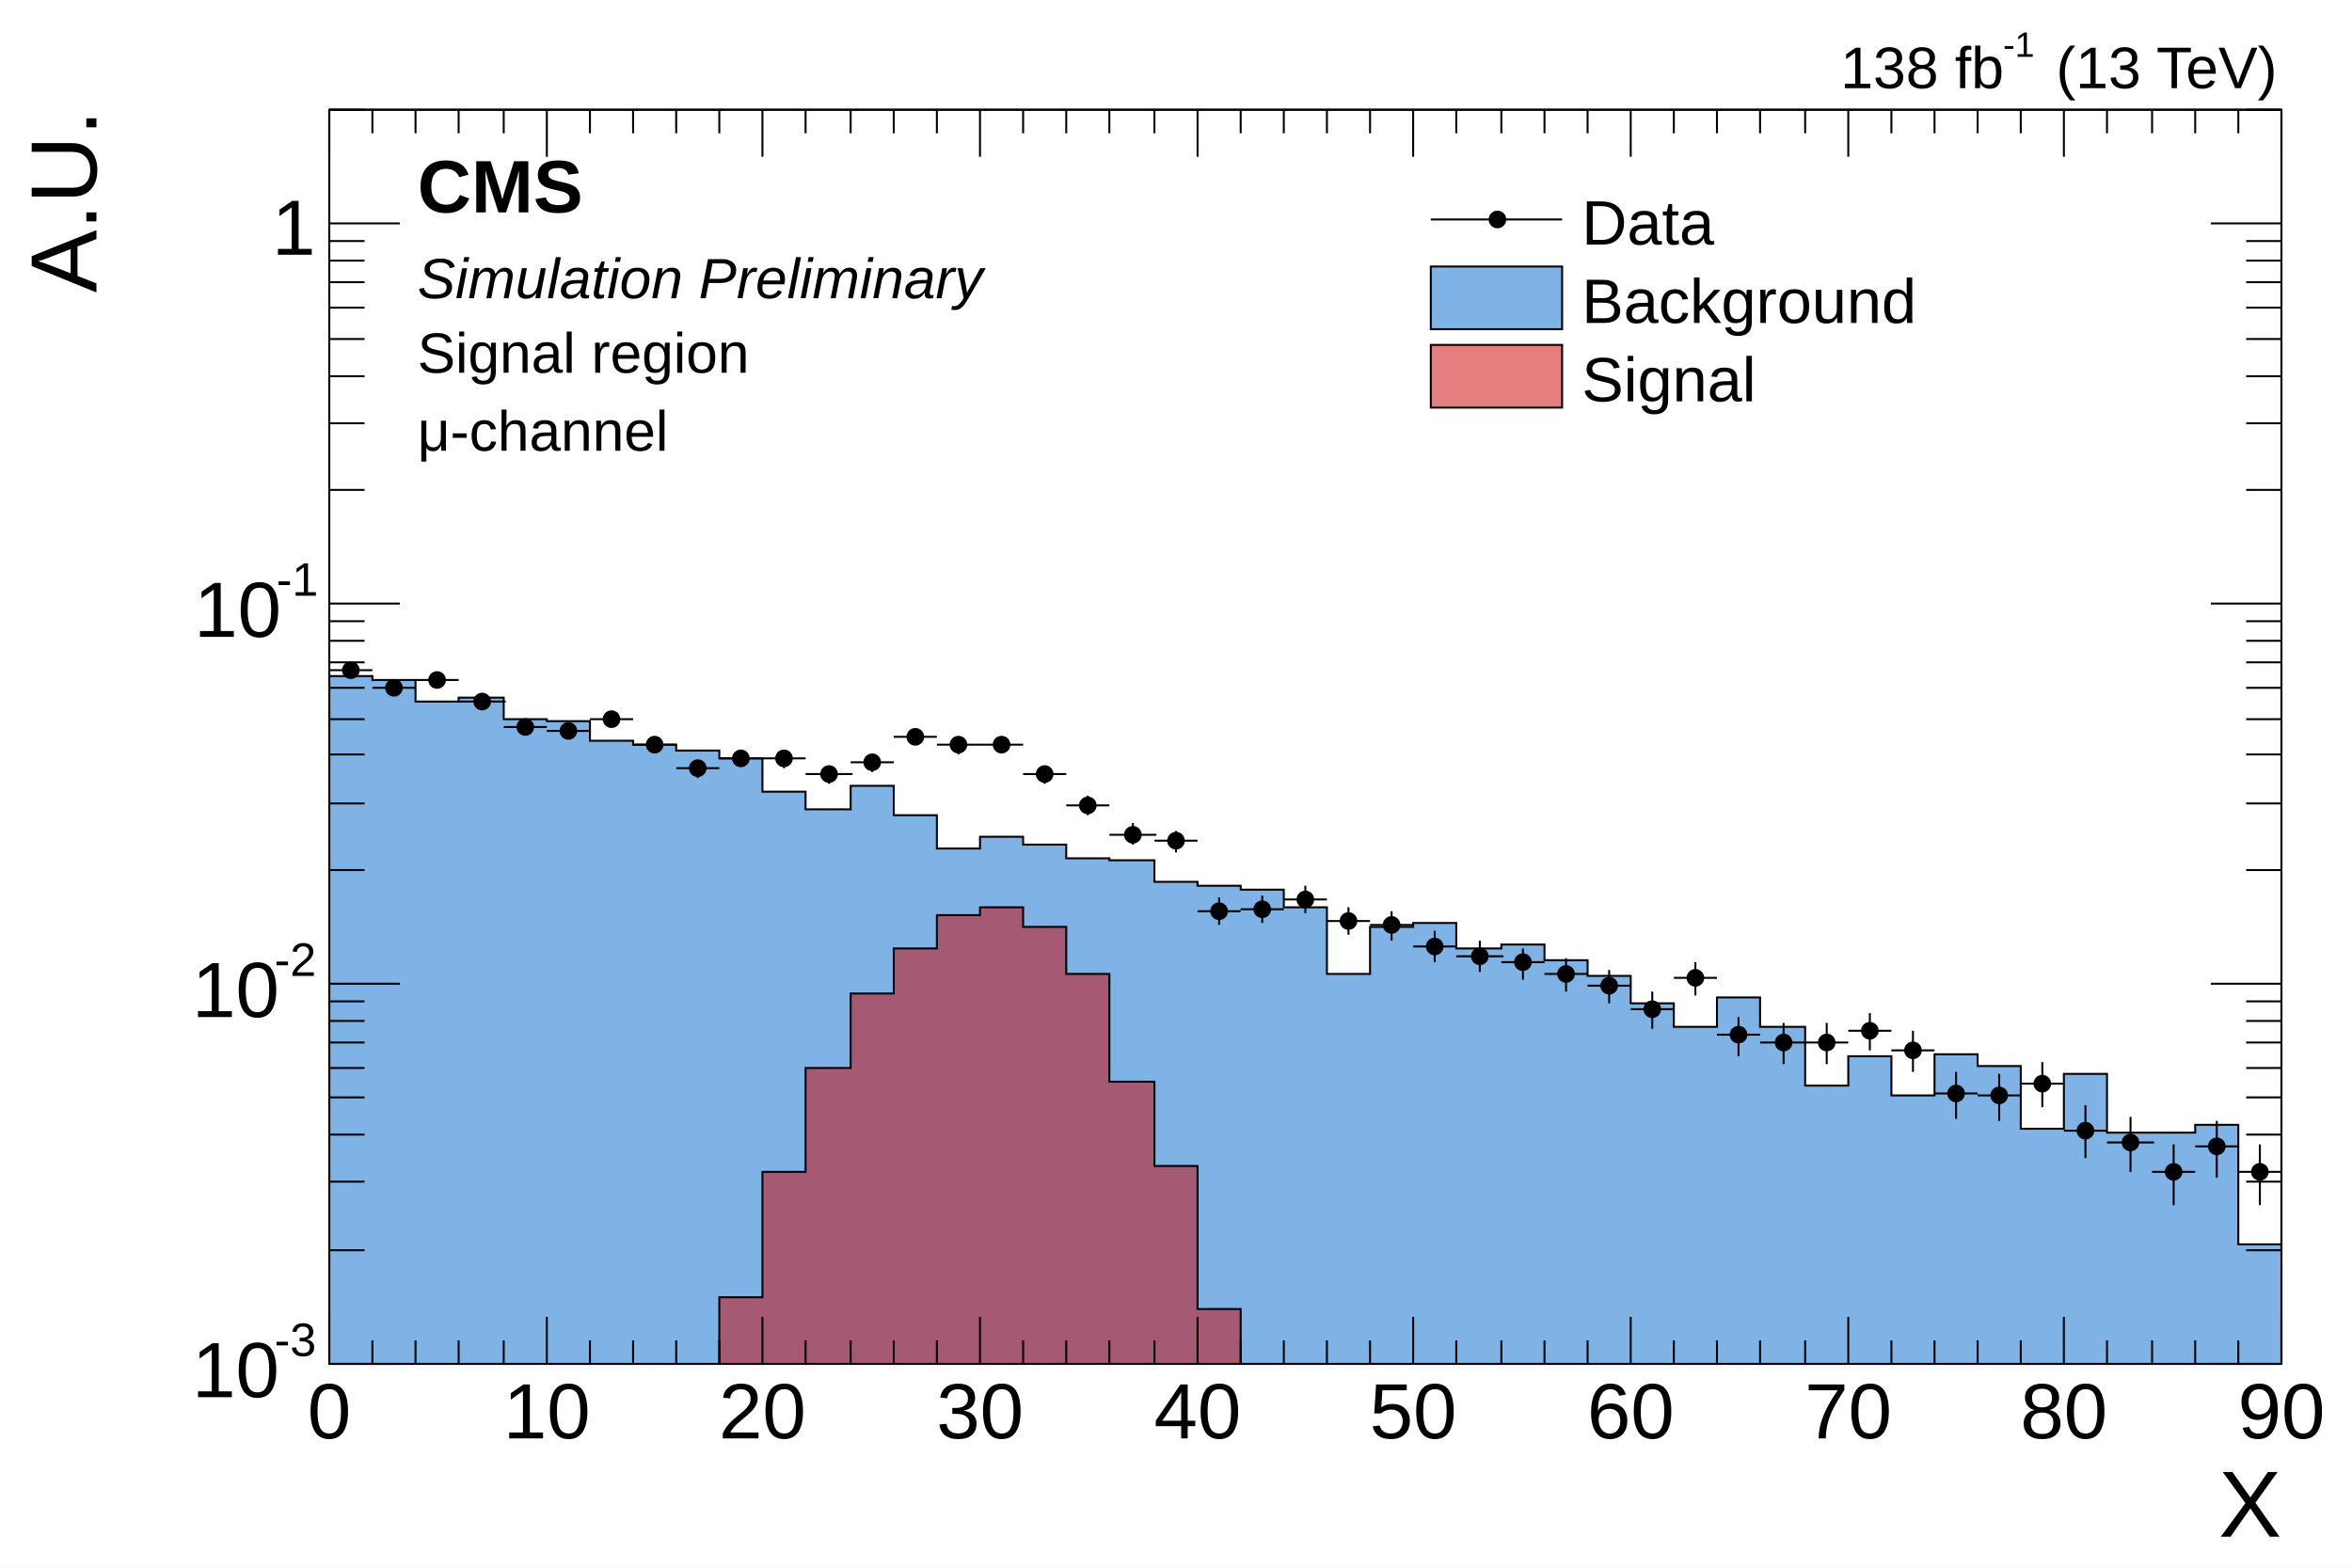
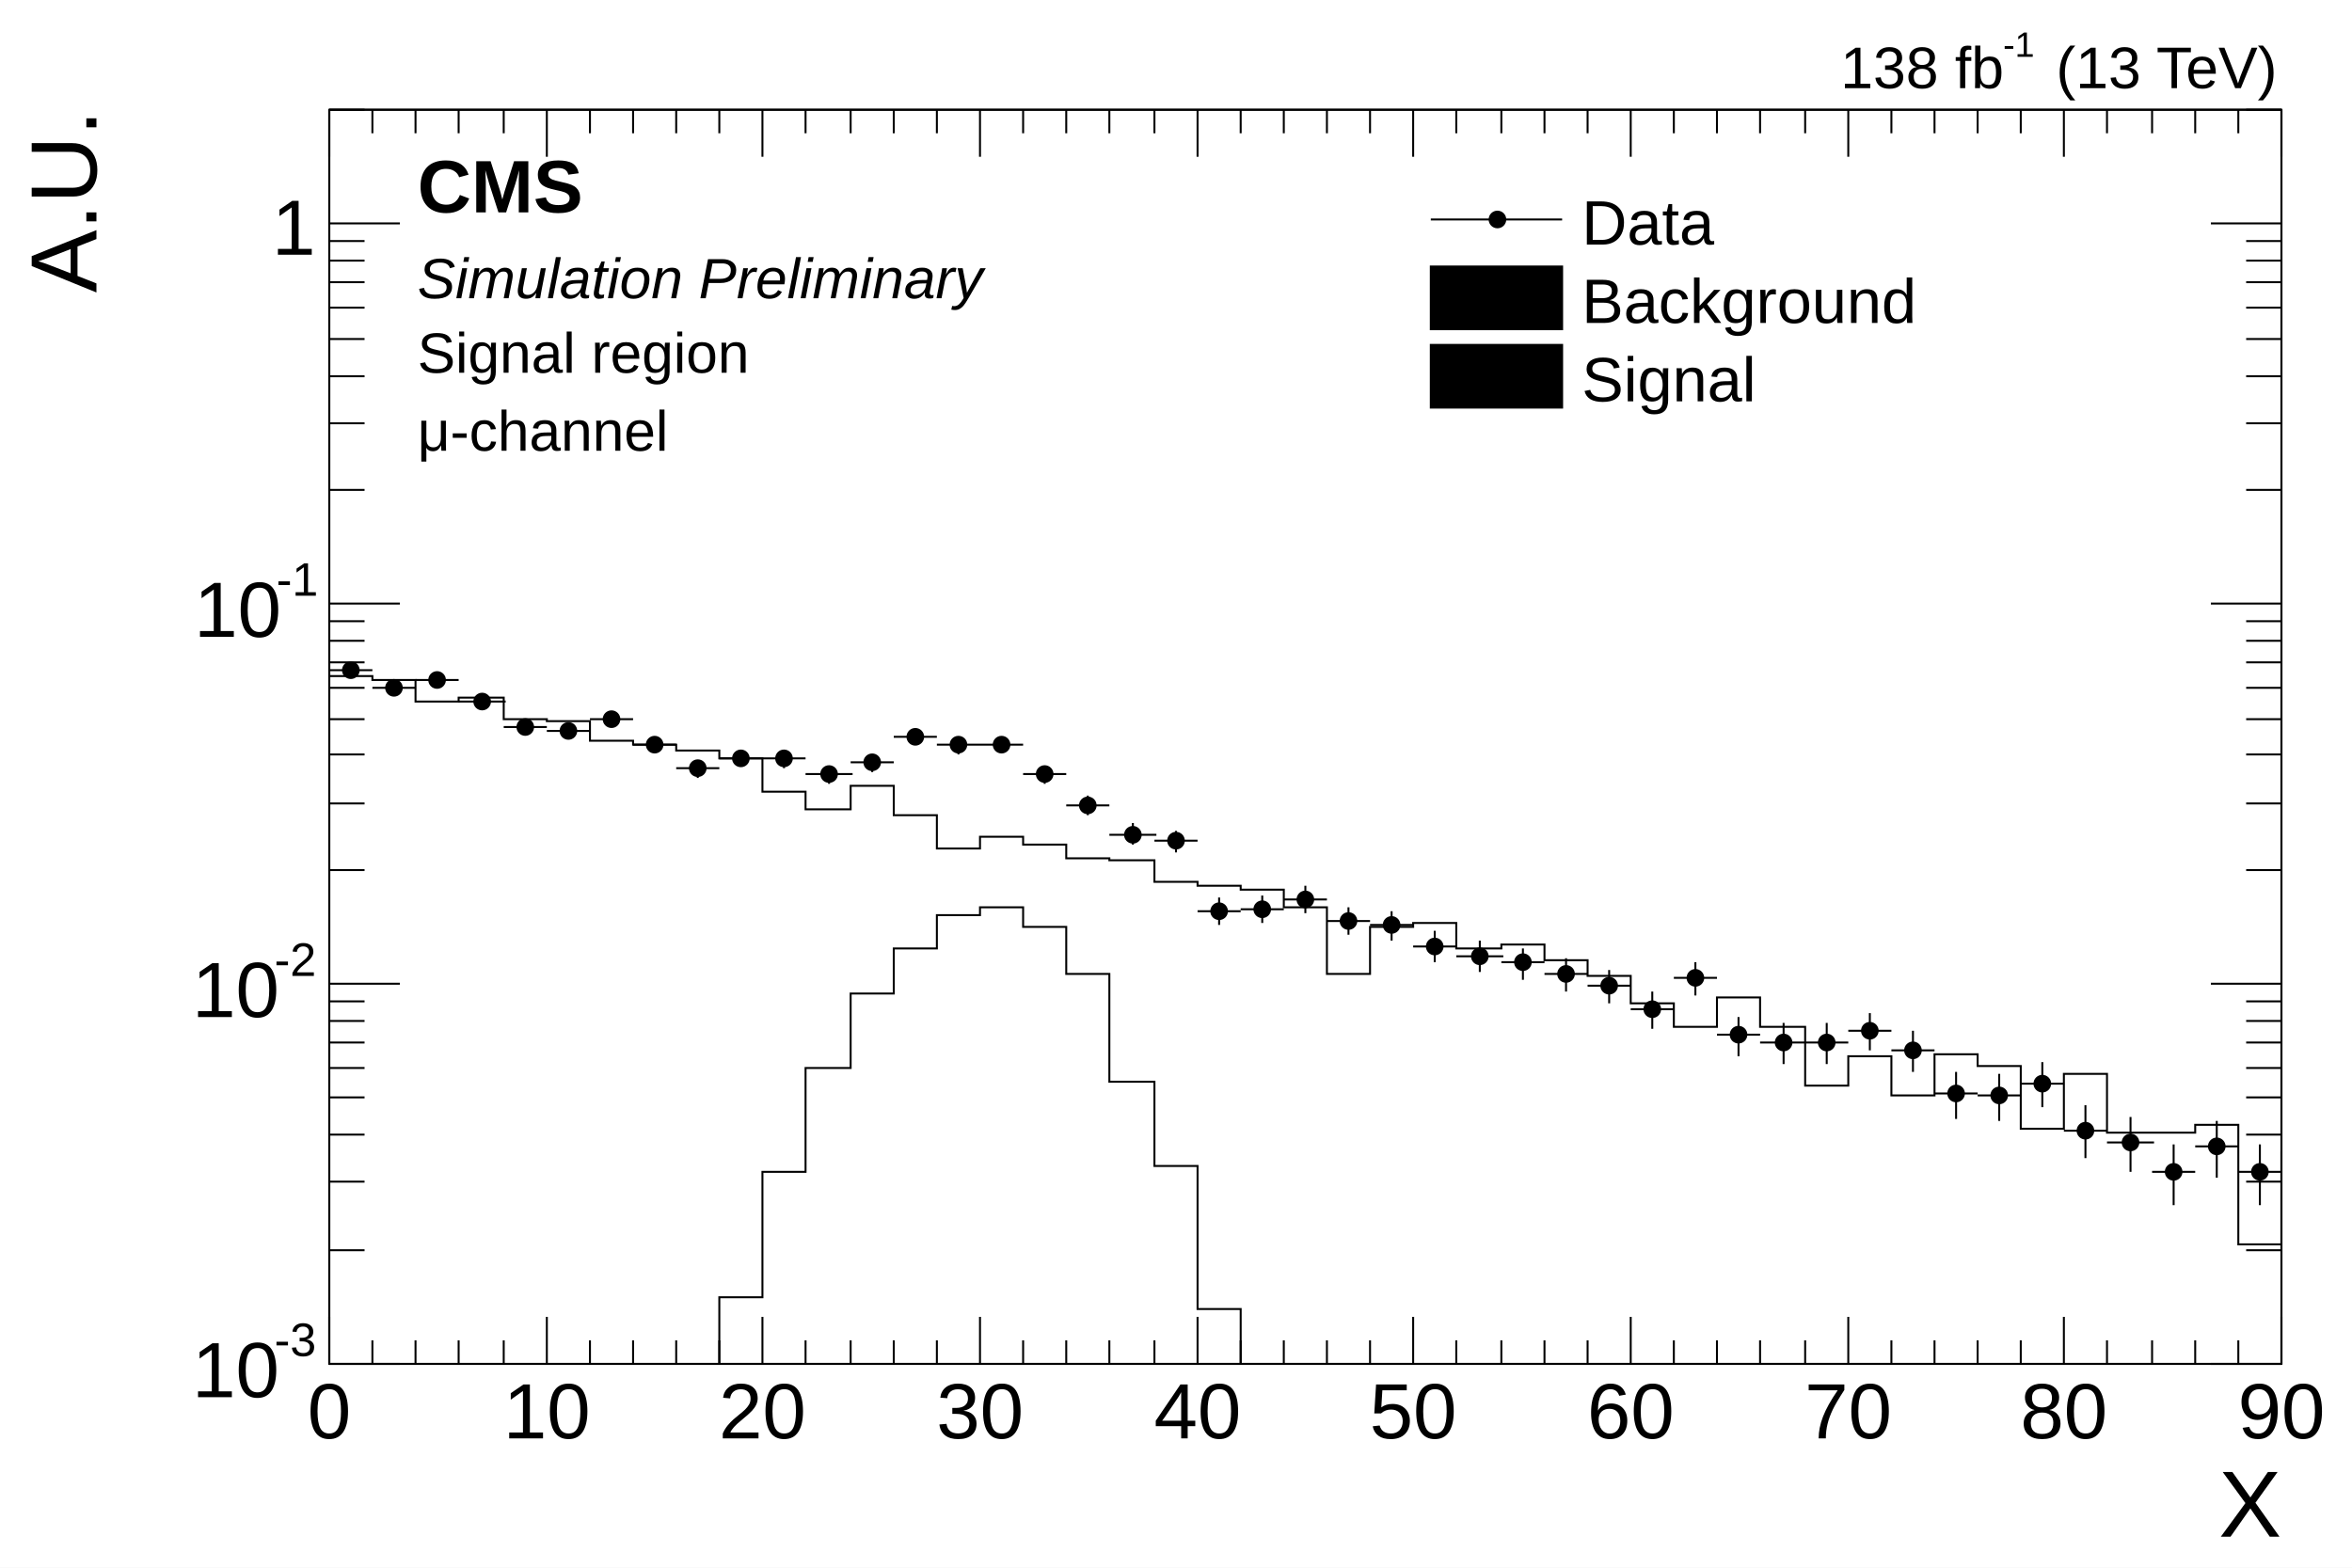
<svg xmlns="http://www.w3.org/2000/svg" viewBox="0 0 1200 800" preserveAspectRatio="none" width="1200" height="800">
  <path d="M0,0H1200V800H0Z" style="fill: white;" />
  <g>
    <g transform="translate(168,56)">
      <path d="M0,0H996V640H0Z" style="fill: none; stroke: black; stroke-width: 1;" />
      <svg x="0" y="0" overflow="hidden" width="996" height="640" viewBox="0 0 996 640">
        <g>
-           <path d="M0,289h22v2h22v11h22v-2h23v11h22v1h22v10h22v2h22v3h22v4h22v17h22v9h23v-12h22v15h22v17h22v-6h22v4h22v7h22v1h23v11h22v2h22v2h22v9h22v34h22v-24h22v-2h22v13h23v-2h22v8h22v8h22v14h22v12h22v-15h22v15h23v30h22v-15h22v20h22v-21h22v6h22v32h22v-28h22v30h45v-4h22v61h22v-47h22v25h22v-25h22v51h23v-44h22L1107,643H0Z" style="stroke-linejoin: miter; stroke: black; stroke-width: 1; fill: #0066cc80;" />
+           <path d="M0,289h22v2h22v11h22v-2h23v11h22v1h22v10h22v2h22v3h22v4h22v17h22v9h23v-12h22v15h22v17h22v-6h22v4h22v7h22v1h23v11h22v2h22v2h22v9h22v34h22v-24h22v-2h22v13h23v-2h22v8h22v8h22v14h22v12h22v-15h22v15h23v30h22v-15h22v20h22v-21h22v6h22v32h22v-28h22v30h45v-4h22v61h22v-47h22v25h22v-25h22v51h23v-44h22" style="stroke-linejoin: miter; stroke: black; stroke-width: 1; fill: none;" />
        </g>
        <g>
-           <path d="M0,645h199v-39h22v-64h22v-53h23v-38h22v-23h22v-17h22v-4h22v10h22v24h22v55h23v43h22v73h22v33h642L1107,643H0Z" style="stroke-linejoin: miter; stroke: black; stroke-width: 1; fill: #cc000080;" />
+           <path d="M0,645h199v-39h22v-64h22v-53h23v-38h22v-23h22v-17h22v-4h22v10h22v24h22v55h23v43h22v73h22v33h642" style="stroke-linejoin: miter; stroke: black; stroke-width: 1; fill: none;" />
        </g>
        <g>
          <path d="M0,286h22M11,283v6M22,295h22M33,292v7M44,291h22M55,288v7M66,302h24M78,298v7M89,315h22M100,311v8M111,317h22M122,313v8M133,311h22M144,307v8M155,324h22M166,320v8M177,336h22M188,332v9M199,331h22M210,327v8M221,331h22M232,327v9M243,339h24M255,335v9M266,333h22M277,329v9M288,320h22M299,316v8M310,324h22M321,320v9M332,324h22M343,320v8M354,339h22M365,335v9M376,355h22M387,350v10M398,370h24M410,364v11M421,373h22M432,368v11M443,409h22M454,402v14M465,408h22M476,401v14M487,403h22M498,396v14M509,414h22M520,407v14M531,416h22M542,409v15M553,427h22M564,419v16M575,432h24M587,424v16M598,435h22M609,428v16M620,441h22M631,433v17M642,447h22M653,439v17M664,459h22M675,450v19M686,443h22M697,435v17M708,472h22M719,463v20M730,476h24M742,466v21M753,476h22M764,466v21M775,470h22M786,461v19M797,480h22M808,470v21M819,502h22M830,491v24M841,503h22M852,492v24M863,497h22M874,486v23M885,521h22M896,508v27M907,527h24M919,514v28M930,542h22M941,528v31M952,529h22M963,516v29M974,542h22M985,528v31M996,579h22M1007,562v38M1018,545h22M1029,531v31M1040,534h22M1051,521v29M1062,564h24M1074,548v35M1085,575h22M1096,558v38" style="stroke: black; stroke-width: 1;" />
          <path d="M7,286a4,4,0,1,0,8,0a4,4,0,1,0,-8,0zM29,295a4,4,0,1,0,8,0a4,4,0,1,0,-8,0zM51,291a4,4,0,1,0,8,0a4,4,0,1,0,-8,0zM74,302a4,4,0,1,0,8,0a4,4,0,1,0,-8,0zM96,315a4,4,0,1,0,8,0a4,4,0,1,0,-8,0zM118,317a4,4,0,1,0,8,0a4,4,0,1,0,-8,0zM140,311a4,4,0,1,0,8,0a4,4,0,1,0,-8,0zM162,324a4,4,0,1,0,8,0a4,4,0,1,0,-8,0zM184,336a4,4,0,1,0,8,0a4,4,0,1,0,-8,0zM206,331a4,4,0,1,0,8,0a4,4,0,1,0,-8,0zM228,331a4,4,0,1,0,8,0a4,4,0,1,0,-8,0zM251,339a4,4,0,1,0,8,0a4,4,0,1,0,-8,0zM273,333a4,4,0,1,0,8,0a4,4,0,1,0,-8,0zM295,320a4,4,0,1,0,8,0a4,4,0,1,0,-8,0zM317,324a4,4,0,1,0,8,0a4,4,0,1,0,-8,0zM339,324a4,4,0,1,0,8,0a4,4,0,1,0,-8,0zM361,339a4,4,0,1,0,8,0a4,4,0,1,0,-8,0zM383,355a4,4,0,1,0,8,0a4,4,0,1,0,-8,0zM406,370a4,4,0,1,0,8,0a4,4,0,1,0,-8,0zM428,373a4,4,0,1,0,8,0a4,4,0,1,0,-8,0zM450,409a4,4,0,1,0,8,0a4,4,0,1,0,-8,0zM472,408a4,4,0,1,0,8,0a4,4,0,1,0,-8,0zM494,403a4,4,0,1,0,8,0a4,4,0,1,0,-8,0zM516,414a4,4,0,1,0,8,0a4,4,0,1,0,-8,0zM538,416a4,4,0,1,0,8,0a4,4,0,1,0,-8,0zM560,427a4,4,0,1,0,8,0a4,4,0,1,0,-8,0zM583,432a4,4,0,1,0,8,0a4,4,0,1,0,-8,0zM605,435a4,4,0,1,0,8,0a4,4,0,1,0,-8,0zM627,441a4,4,0,1,0,8,0a4,4,0,1,0,-8,0zM649,447a4,4,0,1,0,8,0a4,4,0,1,0,-8,0zM671,459a4,4,0,1,0,8,0a4,4,0,1,0,-8,0zM693,443a4,4,0,1,0,8,0a4,4,0,1,0,-8,0zM715,472a4,4,0,1,0,8,0a4,4,0,1,0,-8,0zM738,476a4,4,0,1,0,8,0a4,4,0,1,0,-8,0zM760,476a4,4,0,1,0,8,0a4,4,0,1,0,-8,0zM782,470a4,4,0,1,0,8,0a4,4,0,1,0,-8,0zM804,480a4,4,0,1,0,8,0a4,4,0,1,0,-8,0zM826,502a4,4,0,1,0,8,0a4,4,0,1,0,-8,0zM848,503a4,4,0,1,0,8,0a4,4,0,1,0,-8,0zM870,497a4,4,0,1,0,8,0a4,4,0,1,0,-8,0zM892,521a4,4,0,1,0,8,0a4,4,0,1,0,-8,0zM915,527a4,4,0,1,0,8,0a4,4,0,1,0,-8,0zM937,542a4,4,0,1,0,8,0a4,4,0,1,0,-8,0zM959,529a4,4,0,1,0,8,0a4,4,0,1,0,-8,0zM981,542a4,4,0,1,0,8,0a4,4,0,1,0,-8,0zM1003,579a4,4,0,1,0,8,0a4,4,0,1,0,-8,0zM1025,545a4,4,0,1,0,8,0a4,4,0,1,0,-8,0zM1047,534a4,4,0,1,0,8,0a4,4,0,1,0,-8,0zM1070,564a4,4,0,1,0,8,0a4,4,0,1,0,-8,0zM1092,575a4,4,0,1,0,8,0a4,4,0,1,0,-8,0z" style="stroke: black; fill: black;" />
        </g>
      </svg>
      <g>
        <g transform="translate(0,640)">
          <path d="M0,0h996M0,-640h996M0,-24V0M22,-12V0M44,-12V0M66,-12V0M89,-12V0M111,-24V0M133,-12V0M155,-12V0M177,-12V0M199,-12V0M221,-24V0M243,-12V0M266,-12V0M288,-12V0M310,-12V0M332,-24V0M354,-12V0M376,-12V0M398,-12V0M421,-12V0M443,-24V0M465,-12V0M487,-12V0M509,-12V0M531,-12V0M553,-24V0M575,-12V0M598,-12V0M620,-12V0M642,-12V0M664,-24V0M686,-12V0M708,-12V0M730,-12V0M753,-12V0M775,-24V0M797,-12V0M819,-12V0M841,-12V0M863,-12V0M885,-24V0M907,-12V0M930,-12V0M952,-12V0M974,-12V0M996,-24V0M0,-616V-640M22,-628V-640M44,-628V-640M66,-628V-640M89,-628V-640M111,-616V-640M133,-628V-640M155,-628V-640M177,-628V-640M199,-628V-640M221,-616V-640M243,-628V-640M266,-628V-640M288,-628V-640M310,-628V-640M332,-616V-640M354,-628V-640M376,-628V-640M398,-628V-640M421,-628V-640M443,-616V-640M465,-628V-640M487,-628V-640M509,-628V-640M531,-628V-640M553,-616V-640M575,-628V-640M598,-628V-640M620,-628V-640M642,-628V-640M664,-616V-640M686,-628V-640M708,-628V-640M730,-628V-640M753,-628V-640M775,-616V-640M797,-628V-640M819,-628V-640M841,-628V-640M863,-628V-640M885,-616V-640M907,-628V-640M930,-628V-640M952,-628V-640M974,-628V-640M996,-616V-640" style="stroke: black; stroke-width: 1;" />
          <g font-family="Arial" font-size="40" space="preserve" fill="black" text-anchor="middle">
            <text dy=".8em" transform="translate(0,6)">
       0
      </text>
            <text dy=".8em" transform="translate(111,6)">
       10
      </text>
            <text dy=".8em" transform="translate(221,6)">
       20
      </text>
            <text dy=".8em" transform="translate(332,6)">
       30
      </text>
            <text dy=".8em" transform="translate(443,6)">
       40
      </text>
            <text dy=".8em" transform="translate(553,6)">
       50
      </text>
            <text dy=".8em" transform="translate(664,6)">
       60
      </text>
            <text dy=".8em" transform="translate(775,6)">
       70
      </text>
            <text dy=".8em" transform="translate(885,6)">
       80
      </text>
            <text dy=".8em" transform="translate(996,6)">
       90
      </text>
          </g>
          <g font-family="Arial" font-size="48" space="preserve" transform="translate(996,69)">
            <text fill="black" text-anchor="end" dy=".4em">
       X
      </text>
          </g>
        </g>
        <g>
          <path d="M0,0v640M996,0v640M36,640H0M18,582H0M18,547H0M18,523H0M18,504H0M18,489H0M18,476H0M18,465H0M18,455H0M36,446H0M18,388H0M18,354H0M18,329H0M18,311H0M18,295H0M18,282H0M18,271H0M18,261H0M36,252H0M18,194H0M18,160H0M18,136H0M18,117H0M18,101H0M18,88H0M18,77H0M18,67H0M36,58H0M18,0H0M960,640H996M978,582H996M978,547H996M978,523H996M978,504H996M978,489H996M978,476H996M978,465H996M978,455H996M960,446H996M978,388H996M978,354H996M978,329H996M978,311H996M978,295H996M978,282H996M978,271H996M978,261H996M960,252H996M978,194H996M978,160H996M978,136H996M978,117H996M978,101H996M978,88H996M978,77H996M978,67H996M960,58H996M978,0H996" style="stroke: black; stroke-width: 1;" />
          <g font-family="Arial" font-size="40" space="preserve">
            <g transform="translate(-70,657)">
              <text fill="black" font-size="40">
        10
       </text>
              <text fill="black" font-size="24" transform="translate(42,-21)">
        -3
       </text>
            </g>
            <g transform="translate(-70,463)">
              <text fill="black" font-size="40">
        10
       </text>
              <text fill="black" font-size="24" transform="translate(42,-21)">
        -2
       </text>
            </g>
            <g transform="translate(-69,269)">
              <text fill="black" font-size="40">
        10
       </text>
              <text fill="black" font-size="24" transform="translate(42,-21)">
        -1
       </text>
            </g>
            <text fill="black" text-anchor="end" dy=".4em" transform="translate(-7,58)">
       1
      </text>
          </g>
          <g font-family="Arial" font-size="48" space="preserve" transform="translate(-138)">
            <text fill="black" text-anchor="end" dy=".4em" transform="rotate(270)">
       A.U.
      </text>
          </g>
        </g>
      </g>
    </g>
    <g font-family="Arial" font-size="30" space="preserve">
      <g transform="translate(939,45)">
        <text fill="black" font-size="30">
     138 fb
    </text>
        <text fill="black" font-size="18" transform="translate(83,-16)">
     -1
    </text>
        <text fill="black" font-size="30" x="110">
     (13 TeV)
    </text>
      </g>
    </g>
    <g font-family="Arial" font-size="38" space="preserve" font-weight="bold">
      <text fill="black" text-anchor="start" dy=".8em" transform="translate(213,78)">
    CMS
   </text>
    </g>
    <g font-family="Arial" font-size="29" space="preserve" font-style="oblique">
      <text fill="black" text-anchor="start" dy=".8em" transform="translate(213,129)">
    Simulation Preliminary
   </text>
    </g>
    <g font-family="Arial" font-size="29" space="preserve">
      <text fill="black" text-anchor="start" dy=".8em" transform="translate(213,167)">
    Signal region
   </text>
    </g>
    <g font-family="Arial" font-size="29" space="preserve">
      <g transform="translate(213,230)">
        <text fill="black" font-size="29">
     μ-channel
    </text>
      </g>
    </g>
    <g transform="translate(720,88)" font-family="Arial" font-size="32" space="preserve">
      <path d="M10,24H77" style="stroke: black; stroke-width: 1;" />
      <path d="M40,24a4,4,0,1,0,8,0a4,4,0,1,0,-8,0z" style="stroke: black; fill: black;" />
      <text fill="black" text-anchor="start" dy=".4em" transform="translate(87,24)">
    Data
   </text>
-       <path d="M10,48v32h67v-32z" style="fill: #0066cc80; stroke: black; stroke-width: 1;" />
+       <path d="M10,48v32h67v-32z" style="stroke: black; stroke-width: 1;" />
      <text fill="black" text-anchor="start" dy=".4em" transform="translate(87,64)">
    Background
   </text>
-       <path d="M10,88v32h67v-32z" style="fill: #cc000080; stroke: black; stroke-width: 1;" />
+       <path d="M10,88v32h67v-32z" style="stroke: black; stroke-width: 1;" />
      <text fill="black" text-anchor="start" dy=".4em" transform="translate(87,104)">
    Signal
   </text>
    </g>
  </g>
</svg>
